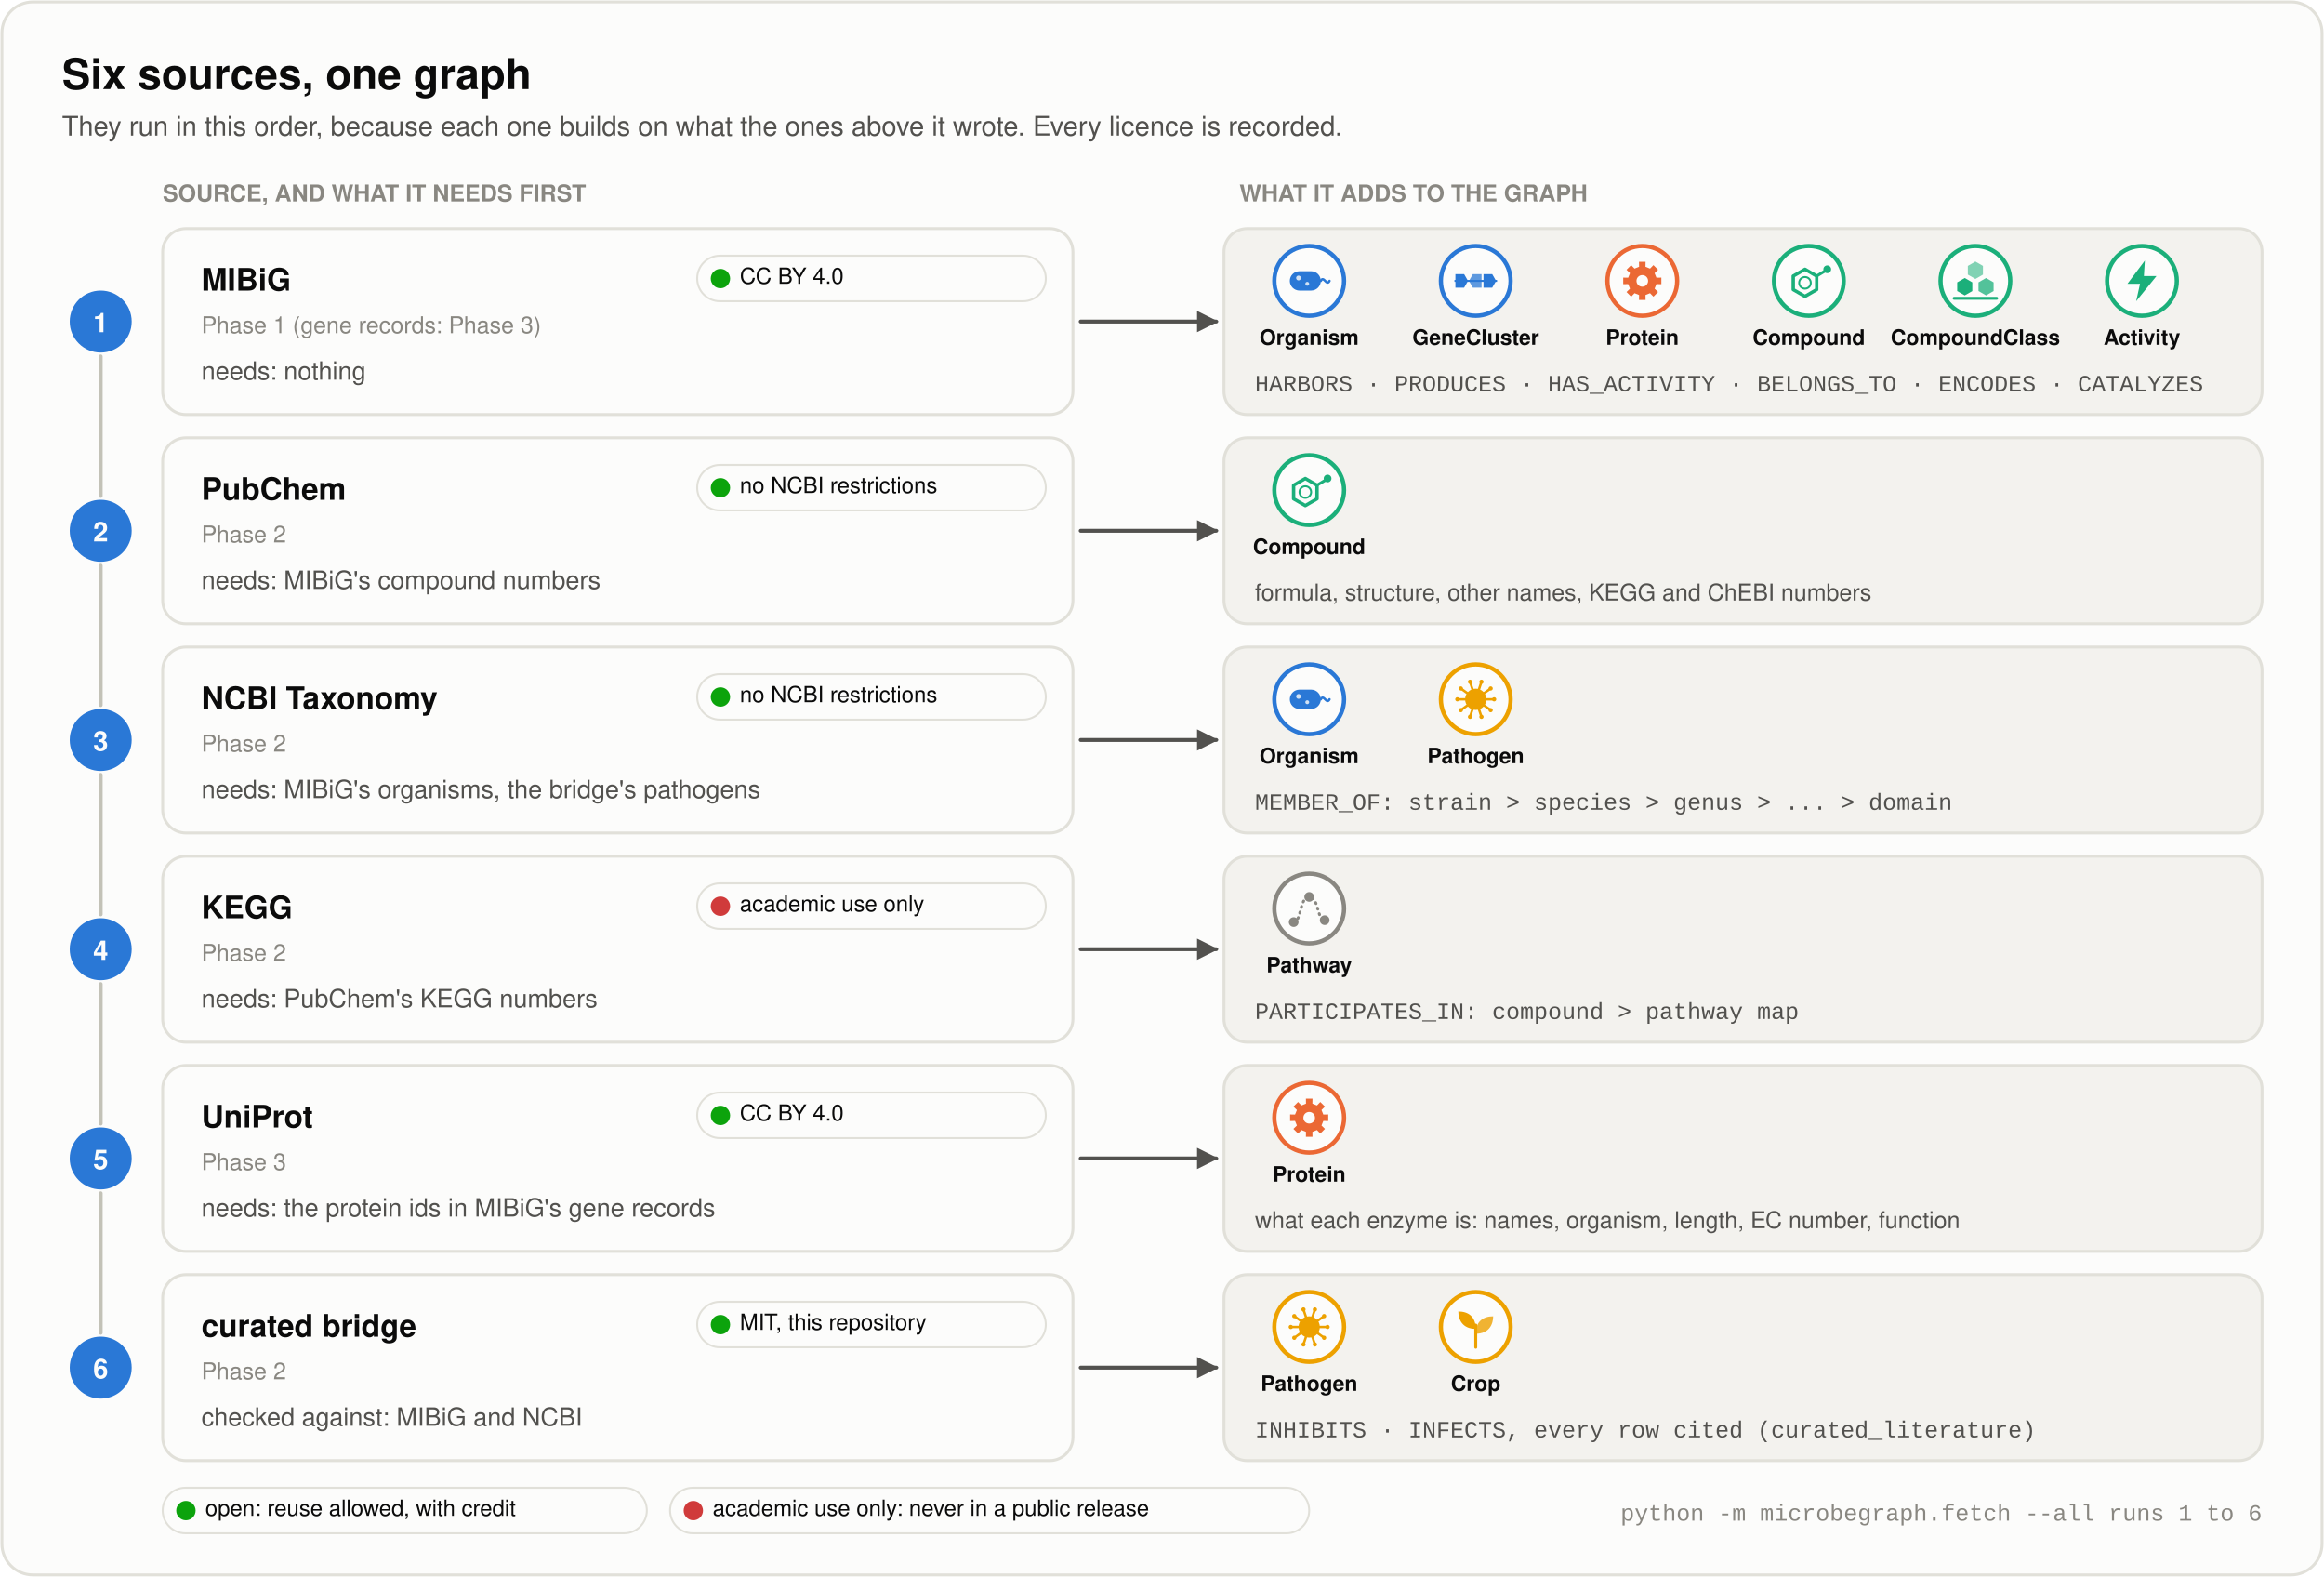
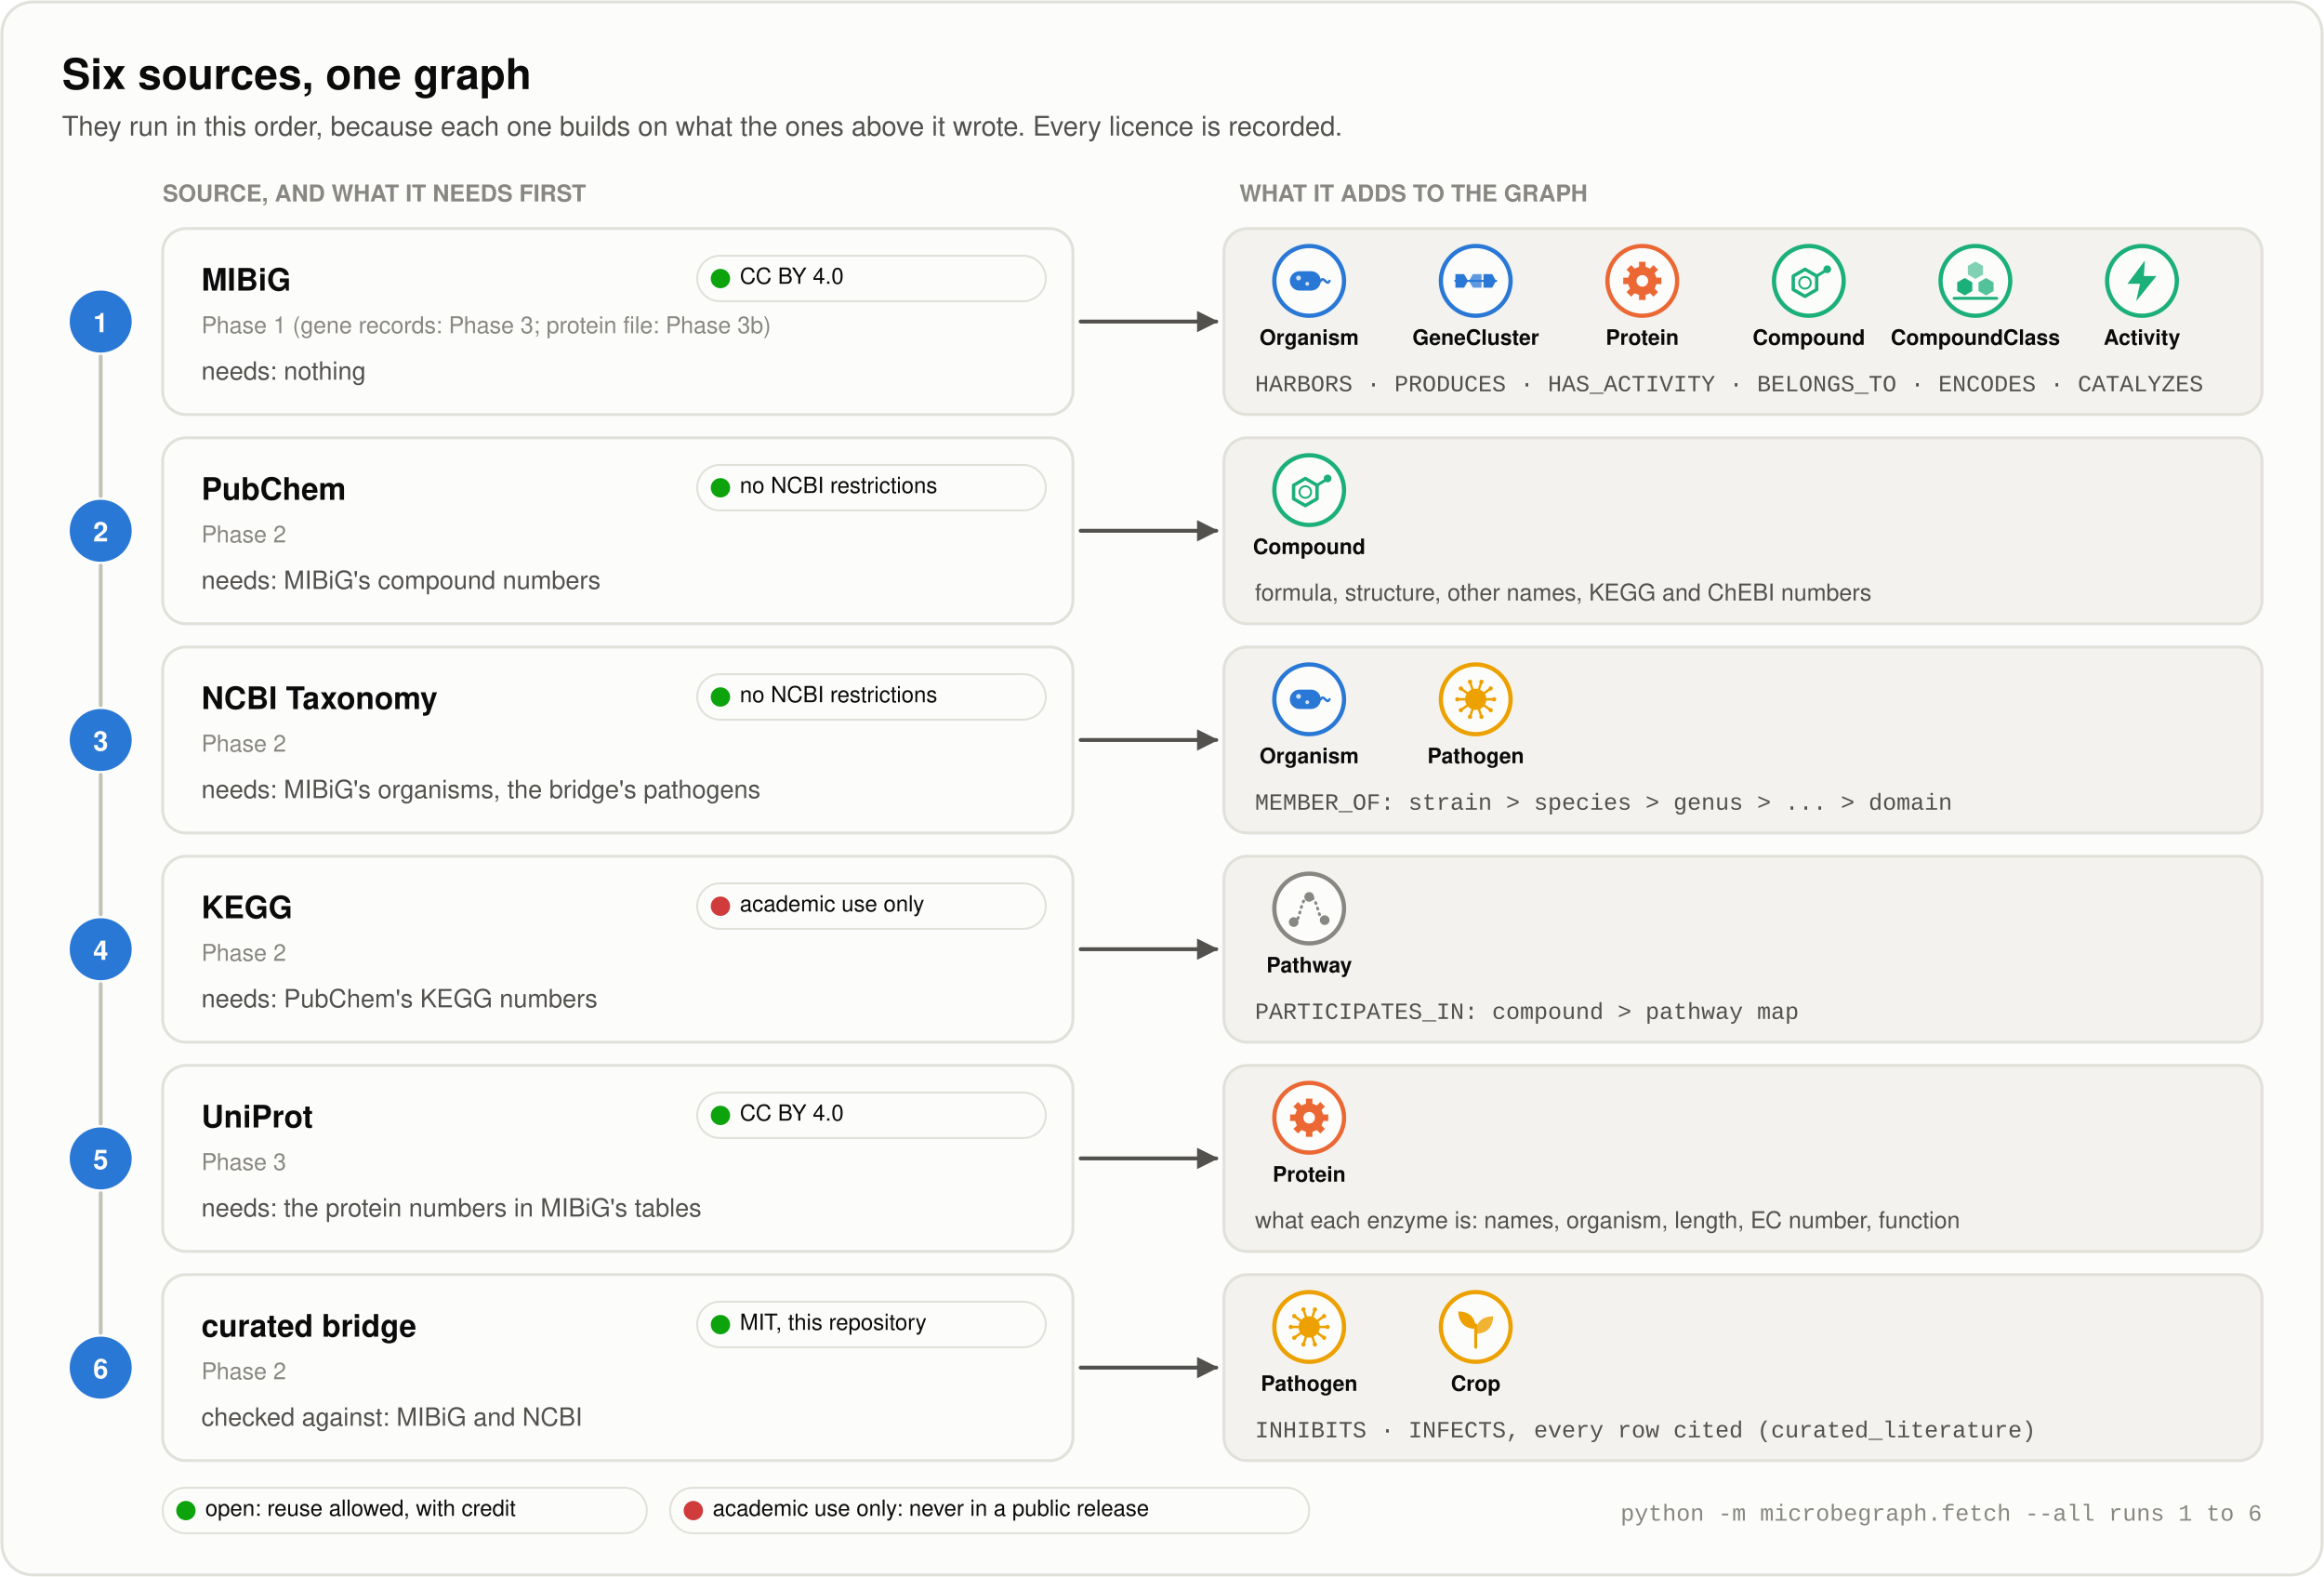
<svg xmlns="http://www.w3.org/2000/svg" viewBox="0 0 1200 814" width="1200" height="814" role="img" aria-labelledby="title desc">
  <defs>
    <marker id="arrow-52514e" viewBox="0 0 10 10" refX="9" refY="5" markerUnits="userSpaceOnUse" markerWidth="11" markerHeight="11" orient="auto-start-reverse">
      <path d="M0 0 L10 5 L0 10 z" fill="#52514e" />
    </marker>
  </defs>
  <rect x="1.0" y="1.0" width="1198.0" height="812.0" rx="16" fill="#fcfcfb" stroke="#e1e0d9" stroke-width="1.5" />
  <text x="32.0" y="46.0" font-family="system-ui, -apple-system, 'Segoe UI', Helvetica, Arial, sans-serif" font-size="22" font-weight="700" fill="#0b0b0b" text-anchor="start">Six sources, one graph</text>
  <text x="32.0" y="70.0" font-family="system-ui, -apple-system, 'Segoe UI', Helvetica, Arial, sans-serif" font-size="14" font-weight="400" fill="#52514e" text-anchor="start">They run in this order, because each one builds on what the ones above it wrote. Every licence is recorded.</text>
  <text x="84.0" y="104.0" font-family="system-ui, -apple-system, 'Segoe UI', Helvetica, Arial, sans-serif" font-size="12" font-weight="700" fill="#898781" text-anchor="start">SOURCE, AND WHAT IT NEEDS FIRST</text>
  <text x="640.0" y="104.0" font-family="system-ui, -apple-system, 'Segoe UI', Helvetica, Arial, sans-serif" font-size="12" font-weight="700" fill="#898781" text-anchor="start">WHAT IT ADDS TO THE GRAPH</text>
  <circle cx="52" cy="166.0" r="16" fill="#2a78d6" />
  <text x="52.0" y="171.5" font-family="system-ui, -apple-system, 'Segoe UI', Helvetica, Arial, sans-serif" font-size="14" font-weight="700" fill="#fcfcfb" text-anchor="middle">1</text>
  <line x1="52.0" y1="184.0" x2="52.0" y2="256.0" stroke="#c3c2b7" stroke-width="2" stroke-linecap="round" />
  <rect x="84.0" y="118.0" width="470.0" height="96.0" rx="12" fill="#fcfcfb" stroke="#e1e0d9" stroke-width="1.5" />
  <text x="104.0" y="150.0" font-family="system-ui, -apple-system, 'Segoe UI', Helvetica, Arial, sans-serif" font-size="16" font-weight="700" fill="#0b0b0b" text-anchor="start">MIBiG</text>
-   <text x="104.0" y="172.0" font-family="system-ui, -apple-system, 'Segoe UI', Helvetica, Arial, sans-serif" font-size="12" font-weight="400" fill="#898781" text-anchor="start">Phase 1 (gene records: Phase 3)</text>
+   <text x="104.0" y="172.0" font-family="system-ui, -apple-system, 'Segoe UI', Helvetica, Arial, sans-serif" font-size="12" font-weight="400" fill="#898781" text-anchor="start">Phase 1 (gene records: Phase 3; protein file: Phase 3b)</text>
  <text x="104.0" y="196.0" font-family="system-ui, -apple-system, 'Segoe UI', Helvetica, Arial, sans-serif" font-size="13" font-weight="400" fill="#52514e" text-anchor="start">needs: nothing</text>
  <rect x="360.0" y="132.0" width="180.0" height="23.5" rx="11.75" fill="#fcfcfb" stroke="#e1e0d9" stroke-width="1" />
  <circle cx="372.0" cy="143.8" r="5" fill="#0ca30c" />
  <text x="382.0" y="146.5" font-family="system-ui, -apple-system, 'Segoe UI', Helvetica, Arial, sans-serif" font-size="11.5" font-weight="400" fill="#0b0b0b" text-anchor="start">CC BY 4.0</text>
  <line x1="558.0" y1="166.0" x2="628.0" y2="166.0" stroke="#52514e" stroke-width="2" stroke-linecap="round" marker-end="url(#arrow-52514e)" />
  <rect x="632.0" y="118.0" width="536.0" height="96.0" rx="12" fill="#f3f2ee" stroke="#e1e0d9" stroke-width="1.5" />
  <circle cx="676" cy="145" r="18" fill="#fcfcfb" stroke="#2a78d6" stroke-width="2.2" />
  <g transform="translate(664.0,133.0) scale(0.500)">
    <rect x="4" y="14" width="32" height="20" rx="10" fill="#2a78d6" />
    <path d="M36 24 c3 -6 6 6 9 0" stroke="#2a78d6" stroke-width="2.5" fill="none" stroke-linecap="round" />
    <circle cx="13" cy="21" r="2.5" fill="#fcfcfb" opacity=".8" />
    <circle cx="22" cy="27" r="2" fill="#fcfcfb" opacity=".8" />
  </g>
  <text x="676.0" y="178.0" font-family="system-ui, -apple-system, 'Segoe UI', Helvetica, Arial, sans-serif" font-size="11" font-weight="600" fill="#0b0b0b" text-anchor="middle">Organism</text>
  <circle cx="762" cy="145" r="18" fill="#fcfcfb" stroke="#2a78d6" stroke-width="2.2" />
  <g transform="translate(750.0,133.0) scale(0.500)">
    <line x1="2" y1="24" x2="46" y2="24" stroke="#2a78d6" stroke-width="2" />
    <path d="M3 17 h9 l4 7 l-4 7 h-9 z" fill="#2a78d6" />
    <path d="M30 17 h-9 l-4 7 l4 7 h9 z" fill="#2a78d6" opacity=".75" />
    <path d="M32 17 h9 l4 7 l-4 7 h-9 z" fill="#2a78d6" />
  </g>
  <text x="762.0" y="178.0" font-family="system-ui, -apple-system, 'Segoe UI', Helvetica, Arial, sans-serif" font-size="11" font-weight="600" fill="#0b0b0b" text-anchor="middle">GeneCluster</text>
  <circle cx="848" cy="145" r="18" fill="#fcfcfb" stroke="#eb6834" stroke-width="2.2" />
  <g transform="translate(836.0,133.0) scale(0.500)">
    <polygon points="43.7,20.6 43.7,27.4 38.6,27.3 36.7,32.0 40.3,35.5 35.5,40.3 32.0,36.7 27.3,38.6 27.4,43.7 20.6,43.7 20.7,38.6 16.0,36.7 12.5,40.3 7.7,35.5 11.3,32.0 9.4,27.3 4.3,27.4 4.3,20.6 9.4,20.7 11.3,16.0 7.7,12.5 12.5,7.7 16.0,11.3 20.7,9.4 20.6,4.3 27.4,4.3 27.3,9.4 32.0,11.3 35.5,7.7 40.3,12.5 36.7,16.0 38.6,20.7" fill="#eb6834" />
    <circle cx="24" cy="24" r="6" fill="#fcfcfb" />
  </g>
  <text x="848.0" y="178.0" font-family="system-ui, -apple-system, 'Segoe UI', Helvetica, Arial, sans-serif" font-size="11" font-weight="600" fill="#0b0b0b" text-anchor="middle">Protein</text>
  <circle cx="934" cy="145" r="18" fill="#fcfcfb" stroke="#1baf7a" stroke-width="2.2" />
  <g transform="translate(922.0,133.0) scale(0.500)">
    <polygon points="32.1,33.0 20.0,40.0 7.9,33.0 7.9,19.0 20.0,12.0 32.1,19.0" fill="none" stroke="#1baf7a" stroke-width="3.5" stroke-linejoin="round" />
    <circle cx="20" cy="26" r="6" fill="none" stroke="#1baf7a" stroke-width="2" />
    <line x1="32" y1="19" x2="42" y2="13" stroke="#1baf7a" stroke-width="3" stroke-linecap="round" />
    <circle cx="43" cy="12" r="4" fill="#1baf7a" />
  </g>
  <text x="934.0" y="178.0" font-family="system-ui, -apple-system, 'Segoe UI', Helvetica, Arial, sans-serif" font-size="11" font-weight="600" fill="#0b0b0b" text-anchor="middle">Compound</text>
  <circle cx="1020" cy="145" r="18" fill="#fcfcfb" stroke="#1baf7a" stroke-width="2.2" />
  <g transform="translate(1008.0,133.0) scale(0.500)">
    <polygon points="20.8,34.5 13.0,39.0 5.2,34.5 5.2,25.5 13.0,21.0 20.8,25.5" fill="#1baf7a" />
    <polygon points="42.8,34.5 35.0,39.0 27.2,34.5 27.2,25.5 35.0,21.0 42.8,25.5" fill="#1baf7a" opacity=".75" />
    <polygon points="31.8,17.5 24.0,22.0 16.2,17.5 16.2,8.5 24.0,4.0 31.8,8.5" fill="#1baf7a" opacity=".55" />
    <line x1="2" y1="42" x2="46" y2="42" stroke="#1baf7a" stroke-width="3" stroke-linecap="round" />
  </g>
  <text x="1020.0" y="178.0" font-family="system-ui, -apple-system, 'Segoe UI', Helvetica, Arial, sans-serif" font-size="11" font-weight="600" fill="#0b0b0b" text-anchor="middle">CompoundClass</text>
  <circle cx="1106" cy="145" r="18" fill="#fcfcfb" stroke="#1baf7a" stroke-width="2.2" />
  <g transform="translate(1094.0,133.0) scale(0.500)">
    <path d="M27 3 L9 27 h13 l-4 18 L39 19 h-13 z" fill="#1baf7a" />
  </g>
  <text x="1106.0" y="178.0" font-family="system-ui, -apple-system, 'Segoe UI', Helvetica, Arial, sans-serif" font-size="11" font-weight="600" fill="#0b0b0b" text-anchor="middle">Activity</text>
  <text x="648.0" y="202.0" font-family="ui-monospace, 'SF Mono', Menlo, Consolas, 'Liberation Mono', monospace" font-size="12" font-weight="400" fill="#52514e" text-anchor="start">HARBORS · PRODUCES · HAS_ACTIVITY · BELONGS_TO · ENCODES · CATALYZES</text>
  <circle cx="52" cy="274.0" r="16" fill="#2a78d6" />
  <text x="52.0" y="279.5" font-family="system-ui, -apple-system, 'Segoe UI', Helvetica, Arial, sans-serif" font-size="14" font-weight="700" fill="#fcfcfb" text-anchor="middle">2</text>
  <line x1="52.0" y1="292.0" x2="52.0" y2="364.0" stroke="#c3c2b7" stroke-width="2" stroke-linecap="round" />
  <rect x="84.0" y="226.0" width="470.0" height="96.0" rx="12" fill="#fcfcfb" stroke="#e1e0d9" stroke-width="1.5" />
  <text x="104.0" y="258.0" font-family="system-ui, -apple-system, 'Segoe UI', Helvetica, Arial, sans-serif" font-size="16" font-weight="700" fill="#0b0b0b" text-anchor="start">PubChem</text>
  <text x="104.0" y="280.0" font-family="system-ui, -apple-system, 'Segoe UI', Helvetica, Arial, sans-serif" font-size="12" font-weight="400" fill="#898781" text-anchor="start">Phase 2</text>
  <text x="104.0" y="304.0" font-family="system-ui, -apple-system, 'Segoe UI', Helvetica, Arial, sans-serif" font-size="13" font-weight="400" fill="#52514e" text-anchor="start">needs: MIBiG's compound numbers</text>
  <rect x="360.0" y="240.0" width="180.0" height="23.5" rx="11.75" fill="#fcfcfb" stroke="#e1e0d9" stroke-width="1" />
  <circle cx="372.0" cy="251.8" r="5" fill="#0ca30c" />
  <text x="382.0" y="254.5" font-family="system-ui, -apple-system, 'Segoe UI', Helvetica, Arial, sans-serif" font-size="11.5" font-weight="400" fill="#0b0b0b" text-anchor="start">no NCBI restrictions</text>
  <line x1="558.0" y1="274.0" x2="628.0" y2="274.0" stroke="#52514e" stroke-width="2" stroke-linecap="round" marker-end="url(#arrow-52514e)" />
  <rect x="632.0" y="226.0" width="536.0" height="96.0" rx="12" fill="#f3f2ee" stroke="#e1e0d9" stroke-width="1.5" />
  <circle cx="676" cy="253" r="18" fill="#fcfcfb" stroke="#1baf7a" stroke-width="2.2" />
  <g transform="translate(664.0,241.0) scale(0.500)">
    <polygon points="32.1,33.0 20.0,40.0 7.9,33.0 7.9,19.0 20.0,12.0 32.1,19.0" fill="none" stroke="#1baf7a" stroke-width="3.5" stroke-linejoin="round" />
    <circle cx="20" cy="26" r="6" fill="none" stroke="#1baf7a" stroke-width="2" />
    <line x1="32" y1="19" x2="42" y2="13" stroke="#1baf7a" stroke-width="3" stroke-linecap="round" />
    <circle cx="43" cy="12" r="4" fill="#1baf7a" />
  </g>
  <text x="676.0" y="286.0" font-family="system-ui, -apple-system, 'Segoe UI', Helvetica, Arial, sans-serif" font-size="11" font-weight="600" fill="#0b0b0b" text-anchor="middle">Compound</text>
  <text x="648.0" y="310.0" font-family="system-ui, -apple-system, 'Segoe UI', Helvetica, Arial, sans-serif" font-size="12" font-weight="400" fill="#52514e" text-anchor="start">formula, structure, other names, KEGG and ChEBI numbers</text>
  <circle cx="52" cy="382.0" r="16" fill="#2a78d6" />
  <text x="52.0" y="387.5" font-family="system-ui, -apple-system, 'Segoe UI', Helvetica, Arial, sans-serif" font-size="14" font-weight="700" fill="#fcfcfb" text-anchor="middle">3</text>
  <line x1="52.0" y1="400.0" x2="52.0" y2="472.0" stroke="#c3c2b7" stroke-width="2" stroke-linecap="round" />
  <rect x="84.0" y="334.0" width="470.0" height="96.0" rx="12" fill="#fcfcfb" stroke="#e1e0d9" stroke-width="1.5" />
  <text x="104.0" y="366.0" font-family="system-ui, -apple-system, 'Segoe UI', Helvetica, Arial, sans-serif" font-size="16" font-weight="700" fill="#0b0b0b" text-anchor="start">NCBI Taxonomy</text>
  <text x="104.0" y="388.0" font-family="system-ui, -apple-system, 'Segoe UI', Helvetica, Arial, sans-serif" font-size="12" font-weight="400" fill="#898781" text-anchor="start">Phase 2</text>
  <text x="104.0" y="412.0" font-family="system-ui, -apple-system, 'Segoe UI', Helvetica, Arial, sans-serif" font-size="13" font-weight="400" fill="#52514e" text-anchor="start">needs: MIBiG's organisms, the bridge's pathogens</text>
  <rect x="360.0" y="348.0" width="180.0" height="23.5" rx="11.75" fill="#fcfcfb" stroke="#e1e0d9" stroke-width="1" />
  <circle cx="372.0" cy="359.8" r="5" fill="#0ca30c" />
  <text x="382.0" y="362.5" font-family="system-ui, -apple-system, 'Segoe UI', Helvetica, Arial, sans-serif" font-size="11.5" font-weight="400" fill="#0b0b0b" text-anchor="start">no NCBI restrictions</text>
  <line x1="558.0" y1="382.0" x2="628.0" y2="382.0" stroke="#52514e" stroke-width="2" stroke-linecap="round" marker-end="url(#arrow-52514e)" />
  <rect x="632.0" y="334.0" width="536.0" height="96.0" rx="12" fill="#f3f2ee" stroke="#e1e0d9" stroke-width="1.5" />
  <circle cx="676" cy="361" r="18" fill="#fcfcfb" stroke="#2a78d6" stroke-width="2.2" />
  <g transform="translate(664.0,349.0) scale(0.500)">
    <rect x="4" y="14" width="32" height="20" rx="10" fill="#2a78d6" />
    <path d="M36 24 c3 -6 6 6 9 0" stroke="#2a78d6" stroke-width="2.5" fill="none" stroke-linecap="round" />
    <circle cx="13" cy="21" r="2.5" fill="#fcfcfb" opacity=".8" />
    <circle cx="22" cy="27" r="2" fill="#fcfcfb" opacity=".8" />
  </g>
  <text x="676.0" y="394.0" font-family="system-ui, -apple-system, 'Segoe UI', Helvetica, Arial, sans-serif" font-size="11" font-weight="600" fill="#0b0b0b" text-anchor="middle">Organism</text>
  <circle cx="762" cy="361" r="18" fill="#fcfcfb" stroke="#eda100" stroke-width="2.2" />
  <g transform="translate(750.0,349.0) scale(0.500)">
    <line x1="35.0" y1="24.0" x2="42.0" y2="24.0" stroke="#eda100" stroke-width="2.5" stroke-linecap="round" />
    <circle cx="43.0" cy="24.0" r="2.2" fill="#eda100" />
    <line x1="32.9" y1="30.5" x2="38.6" y2="34.6" stroke="#eda100" stroke-width="2.5" stroke-linecap="round" />
    <circle cx="39.4" cy="35.2" r="2.2" fill="#eda100" />
    <line x1="27.4" y1="34.5" x2="29.6" y2="41.1" stroke="#eda100" stroke-width="2.5" stroke-linecap="round" />
    <circle cx="29.9" cy="42.1" r="2.2" fill="#eda100" />
    <line x1="20.6" y1="34.5" x2="18.4" y2="41.1" stroke="#eda100" stroke-width="2.5" stroke-linecap="round" />
    <circle cx="18.1" cy="42.1" r="2.2" fill="#eda100" />
    <line x1="15.1" y1="30.5" x2="9.4" y2="34.6" stroke="#eda100" stroke-width="2.5" stroke-linecap="round" />
    <circle cx="8.6" cy="35.2" r="2.2" fill="#eda100" />
    <line x1="13.0" y1="24.0" x2="6.0" y2="24.0" stroke="#eda100" stroke-width="2.5" stroke-linecap="round" />
    <circle cx="5.0" cy="24.0" r="2.2" fill="#eda100" />
    <line x1="15.1" y1="17.5" x2="9.4" y2="13.4" stroke="#eda100" stroke-width="2.5" stroke-linecap="round" />
    <circle cx="8.6" cy="12.8" r="2.2" fill="#eda100" />
    <line x1="20.6" y1="13.5" x2="18.4" y2="6.9" stroke="#eda100" stroke-width="2.5" stroke-linecap="round" />
    <circle cx="18.1" cy="5.9" r="2.2" fill="#eda100" />
    <line x1="27.4" y1="13.5" x2="29.6" y2="6.9" stroke="#eda100" stroke-width="2.5" stroke-linecap="round" />
    <circle cx="29.9" cy="5.9" r="2.2" fill="#eda100" />
    <line x1="32.9" y1="17.5" x2="38.6" y2="13.4" stroke="#eda100" stroke-width="2.5" stroke-linecap="round" />
    <circle cx="39.4" cy="12.8" r="2.2" fill="#eda100" />
    <circle cx="24" cy="24" r="11" fill="#eda100" />
  </g>
  <text x="762.0" y="394.0" font-family="system-ui, -apple-system, 'Segoe UI', Helvetica, Arial, sans-serif" font-size="11" font-weight="600" fill="#0b0b0b" text-anchor="middle">Pathogen</text>
  <text x="648.0" y="418.0" font-family="ui-monospace, 'SF Mono', Menlo, Consolas, 'Liberation Mono', monospace" font-size="12" font-weight="400" fill="#52514e" text-anchor="start">MEMBER_OF: strain &gt; species &gt; genus &gt; ... &gt; domain</text>
  <circle cx="52" cy="490.0" r="16" fill="#2a78d6" />
  <text x="52.0" y="495.5" font-family="system-ui, -apple-system, 'Segoe UI', Helvetica, Arial, sans-serif" font-size="14" font-weight="700" fill="#fcfcfb" text-anchor="middle">4</text>
  <line x1="52.0" y1="508.0" x2="52.0" y2="580.0" stroke="#c3c2b7" stroke-width="2" stroke-linecap="round" />
  <rect x="84.0" y="442.0" width="470.0" height="96.0" rx="12" fill="#fcfcfb" stroke="#e1e0d9" stroke-width="1.5" />
  <text x="104.0" y="474.0" font-family="system-ui, -apple-system, 'Segoe UI', Helvetica, Arial, sans-serif" font-size="16" font-weight="700" fill="#0b0b0b" text-anchor="start">KEGG</text>
  <text x="104.0" y="496.0" font-family="system-ui, -apple-system, 'Segoe UI', Helvetica, Arial, sans-serif" font-size="12" font-weight="400" fill="#898781" text-anchor="start">Phase 2</text>
  <text x="104.0" y="520.0" font-family="system-ui, -apple-system, 'Segoe UI', Helvetica, Arial, sans-serif" font-size="13" font-weight="400" fill="#52514e" text-anchor="start">needs: PubChem's KEGG numbers</text>
  <rect x="360.0" y="456.0" width="180.0" height="23.5" rx="11.75" fill="#fcfcfb" stroke="#e1e0d9" stroke-width="1" />
  <circle cx="372.0" cy="467.8" r="5" fill="#d03b3b" />
  <text x="382.0" y="470.5" font-family="system-ui, -apple-system, 'Segoe UI', Helvetica, Arial, sans-serif" font-size="11.5" font-weight="400" fill="#0b0b0b" text-anchor="start">academic use only</text>
  <line x1="558.0" y1="490.0" x2="628.0" y2="490.0" stroke="#52514e" stroke-width="2" stroke-linecap="round" marker-end="url(#arrow-52514e)" />
  <rect x="632.0" y="442.0" width="536.0" height="96.0" rx="12" fill="#f3f2ee" stroke="#e1e0d9" stroke-width="1.5" />
  <circle cx="676" cy="469" r="18" fill="#fcfcfb" stroke="#898781" stroke-width="2.2" />
  <g transform="translate(664.0,457.0) scale(0.500)">
    <path d="M8 38 C16 38 14 12 24 12 C34 12 32 36 40 36" fill="none" stroke="#898781" stroke-width="3" stroke-dasharray="1 5" stroke-linecap="round" />
    <circle cx="8" cy="38" r="5" fill="#898781" />
    <circle cx="24" cy="12" r="5" fill="#898781" />
    <circle cx="40" cy="36" r="5" fill="#898781" />
  </g>
  <text x="676.0" y="502.0" font-family="system-ui, -apple-system, 'Segoe UI', Helvetica, Arial, sans-serif" font-size="11" font-weight="600" fill="#0b0b0b" text-anchor="middle">Pathway</text>
  <text x="648.0" y="526.0" font-family="ui-monospace, 'SF Mono', Menlo, Consolas, 'Liberation Mono', monospace" font-size="12" font-weight="400" fill="#52514e" text-anchor="start">PARTICIPATES_IN: compound &gt; pathway map</text>
  <circle cx="52" cy="598.0" r="16" fill="#2a78d6" />
  <text x="52.0" y="603.5" font-family="system-ui, -apple-system, 'Segoe UI', Helvetica, Arial, sans-serif" font-size="14" font-weight="700" fill="#fcfcfb" text-anchor="middle">5</text>
  <line x1="52.0" y1="616.0" x2="52.0" y2="688.0" stroke="#c3c2b7" stroke-width="2" stroke-linecap="round" />
  <rect x="84.0" y="550.0" width="470.0" height="96.0" rx="12" fill="#fcfcfb" stroke="#e1e0d9" stroke-width="1.5" />
  <text x="104.0" y="582.0" font-family="system-ui, -apple-system, 'Segoe UI', Helvetica, Arial, sans-serif" font-size="16" font-weight="700" fill="#0b0b0b" text-anchor="start">UniProt</text>
  <text x="104.0" y="604.0" font-family="system-ui, -apple-system, 'Segoe UI', Helvetica, Arial, sans-serif" font-size="12" font-weight="400" fill="#898781" text-anchor="start">Phase 3</text>
-   <text x="104.0" y="628.0" font-family="system-ui, -apple-system, 'Segoe UI', Helvetica, Arial, sans-serif" font-size="13" font-weight="400" fill="#52514e" text-anchor="start">needs: the protein ids in MIBiG's gene records</text>
+   <text x="104.0" y="628.0" font-family="system-ui, -apple-system, 'Segoe UI', Helvetica, Arial, sans-serif" font-size="13" font-weight="400" fill="#52514e" text-anchor="start">needs: the protein numbers in MIBiG's tables</text>
  <rect x="360.0" y="564.0" width="180.0" height="23.5" rx="11.75" fill="#fcfcfb" stroke="#e1e0d9" stroke-width="1" />
  <circle cx="372.0" cy="575.8" r="5" fill="#0ca30c" />
  <text x="382.0" y="578.5" font-family="system-ui, -apple-system, 'Segoe UI', Helvetica, Arial, sans-serif" font-size="11.5" font-weight="400" fill="#0b0b0b" text-anchor="start">CC BY 4.0</text>
  <line x1="558.0" y1="598.0" x2="628.0" y2="598.0" stroke="#52514e" stroke-width="2" stroke-linecap="round" marker-end="url(#arrow-52514e)" />
  <rect x="632.0" y="550.0" width="536.0" height="96.0" rx="12" fill="#f3f2ee" stroke="#e1e0d9" stroke-width="1.5" />
  <circle cx="676" cy="577" r="18" fill="#fcfcfb" stroke="#eb6834" stroke-width="2.2" />
  <g transform="translate(664.0,565.0) scale(0.500)">
    <polygon points="43.7,20.6 43.7,27.4 38.6,27.3 36.7,32.0 40.3,35.5 35.5,40.3 32.0,36.7 27.3,38.6 27.4,43.7 20.6,43.7 20.7,38.6 16.0,36.7 12.5,40.3 7.7,35.5 11.3,32.0 9.4,27.3 4.3,27.4 4.3,20.6 9.4,20.7 11.3,16.0 7.7,12.5 12.5,7.7 16.0,11.3 20.7,9.4 20.6,4.3 27.4,4.3 27.3,9.4 32.0,11.3 35.5,7.7 40.3,12.5 36.7,16.0 38.6,20.7" fill="#eb6834" />
    <circle cx="24" cy="24" r="6" fill="#fcfcfb" />
  </g>
  <text x="676.0" y="610.0" font-family="system-ui, -apple-system, 'Segoe UI', Helvetica, Arial, sans-serif" font-size="11" font-weight="600" fill="#0b0b0b" text-anchor="middle">Protein</text>
  <text x="648.0" y="634.0" font-family="system-ui, -apple-system, 'Segoe UI', Helvetica, Arial, sans-serif" font-size="12" font-weight="400" fill="#52514e" text-anchor="start">what each enzyme is: names, organism, length, EC number, function</text>
  <circle cx="52" cy="706.0" r="16" fill="#2a78d6" />
  <text x="52.0" y="711.5" font-family="system-ui, -apple-system, 'Segoe UI', Helvetica, Arial, sans-serif" font-size="14" font-weight="700" fill="#fcfcfb" text-anchor="middle">6</text>
  <rect x="84.0" y="658.0" width="470.0" height="96.0" rx="12" fill="#fcfcfb" stroke="#e1e0d9" stroke-width="1.5" />
  <text x="104.0" y="690.0" font-family="system-ui, -apple-system, 'Segoe UI', Helvetica, Arial, sans-serif" font-size="16" font-weight="700" fill="#0b0b0b" text-anchor="start">curated bridge</text>
  <text x="104.0" y="712.0" font-family="system-ui, -apple-system, 'Segoe UI', Helvetica, Arial, sans-serif" font-size="12" font-weight="400" fill="#898781" text-anchor="start">Phase 2</text>
  <text x="104.0" y="736.0" font-family="system-ui, -apple-system, 'Segoe UI', Helvetica, Arial, sans-serif" font-size="13" font-weight="400" fill="#52514e" text-anchor="start">checked against: MIBiG and NCBI</text>
  <rect x="360.0" y="672.0" width="180.0" height="23.5" rx="11.75" fill="#fcfcfb" stroke="#e1e0d9" stroke-width="1" />
  <circle cx="372.0" cy="683.8" r="5" fill="#0ca30c" />
  <text x="382.0" y="686.5" font-family="system-ui, -apple-system, 'Segoe UI', Helvetica, Arial, sans-serif" font-size="11.5" font-weight="400" fill="#0b0b0b" text-anchor="start">MIT, this repository</text>
  <line x1="558.0" y1="706.0" x2="628.0" y2="706.0" stroke="#52514e" stroke-width="2" stroke-linecap="round" marker-end="url(#arrow-52514e)" />
  <rect x="632.0" y="658.0" width="536.0" height="96.0" rx="12" fill="#f3f2ee" stroke="#e1e0d9" stroke-width="1.5" />
  <circle cx="676" cy="685" r="18" fill="#fcfcfb" stroke="#eda100" stroke-width="2.2" />
  <g transform="translate(664.0,673.0) scale(0.500)">
    <line x1="35.0" y1="24.0" x2="42.0" y2="24.0" stroke="#eda100" stroke-width="2.5" stroke-linecap="round" />
    <circle cx="43.0" cy="24.0" r="2.2" fill="#eda100" />
    <line x1="32.9" y1="30.5" x2="38.6" y2="34.6" stroke="#eda100" stroke-width="2.5" stroke-linecap="round" />
    <circle cx="39.4" cy="35.2" r="2.2" fill="#eda100" />
    <line x1="27.4" y1="34.5" x2="29.6" y2="41.1" stroke="#eda100" stroke-width="2.5" stroke-linecap="round" />
    <circle cx="29.9" cy="42.1" r="2.2" fill="#eda100" />
    <line x1="20.6" y1="34.5" x2="18.4" y2="41.1" stroke="#eda100" stroke-width="2.5" stroke-linecap="round" />
    <circle cx="18.1" cy="42.1" r="2.2" fill="#eda100" />
    <line x1="15.1" y1="30.5" x2="9.4" y2="34.6" stroke="#eda100" stroke-width="2.5" stroke-linecap="round" />
    <circle cx="8.6" cy="35.2" r="2.2" fill="#eda100" />
    <line x1="13.0" y1="24.0" x2="6.0" y2="24.0" stroke="#eda100" stroke-width="2.5" stroke-linecap="round" />
    <circle cx="5.0" cy="24.0" r="2.2" fill="#eda100" />
    <line x1="15.1" y1="17.5" x2="9.4" y2="13.4" stroke="#eda100" stroke-width="2.5" stroke-linecap="round" />
    <circle cx="8.6" cy="12.8" r="2.2" fill="#eda100" />
    <line x1="20.6" y1="13.5" x2="18.4" y2="6.9" stroke="#eda100" stroke-width="2.5" stroke-linecap="round" />
    <circle cx="18.1" cy="5.9" r="2.2" fill="#eda100" />
    <line x1="27.4" y1="13.5" x2="29.6" y2="6.9" stroke="#eda100" stroke-width="2.5" stroke-linecap="round" />
    <circle cx="29.9" cy="5.9" r="2.2" fill="#eda100" />
    <line x1="32.9" y1="17.5" x2="38.6" y2="13.4" stroke="#eda100" stroke-width="2.5" stroke-linecap="round" />
    <circle cx="39.4" cy="12.8" r="2.2" fill="#eda100" />
    <circle cx="24" cy="24" r="11" fill="#eda100" />
  </g>
  <text x="676.0" y="718.0" font-family="system-ui, -apple-system, 'Segoe UI', Helvetica, Arial, sans-serif" font-size="11" font-weight="600" fill="#0b0b0b" text-anchor="middle">Pathogen</text>
  <circle cx="762" cy="685" r="18" fill="#fcfcfb" stroke="#eda100" stroke-width="2.2" />
  <g transform="translate(750.0,673.0) scale(0.500)">
    <path d="M24 45 V22" stroke="#eda100" stroke-width="3" stroke-linecap="round" />
    <path d="M24 26 C10 26 6 16 6 8 C16 8 24 13 24 26 z" fill="#eda100" />
    <path d="M24 31 C38 31 42 21 42 13 C32 13 24 18 24 31 z" fill="#eda100" opacity=".8" />
  </g>
  <text x="762.0" y="718.0" font-family="system-ui, -apple-system, 'Segoe UI', Helvetica, Arial, sans-serif" font-size="11" font-weight="600" fill="#0b0b0b" text-anchor="middle">Crop</text>
  <text x="648.0" y="742.0" font-family="ui-monospace, 'SF Mono', Menlo, Consolas, 'Liberation Mono', monospace" font-size="12" font-weight="400" fill="#52514e" text-anchor="start">INHIBITS · INFECTS, every row cited (curated_literature)</text>
  <rect x="84.0" y="768.0" width="250.0" height="23.5" rx="11.75" fill="#fcfcfb" stroke="#e1e0d9" stroke-width="1" />
  <circle cx="96.0" cy="779.8" r="5" fill="#0ca30c" />
  <text x="106.0" y="782.5" font-family="system-ui, -apple-system, 'Segoe UI', Helvetica, Arial, sans-serif" font-size="11.5" font-weight="400" fill="#0b0b0b" text-anchor="start">open: reuse allowed, with credit</text>
  <rect x="346.0" y="768.0" width="330.0" height="23.5" rx="11.75" fill="#fcfcfb" stroke="#e1e0d9" stroke-width="1" />
  <circle cx="358.0" cy="779.8" r="5" fill="#d03b3b" />
  <text x="368.0" y="782.5" font-family="system-ui, -apple-system, 'Segoe UI', Helvetica, Arial, sans-serif" font-size="11.5" font-weight="400" fill="#0b0b0b" text-anchor="start">academic use only: never in a public release</text>
  <text x="1168.0" y="785.0" font-family="ui-monospace, 'SF Mono', Menlo, Consolas, 'Liberation Mono', monospace" font-size="12" font-weight="400" fill="#898781" text-anchor="end">python -m microbegraph.fetch --all runs 1 to 6</text>
</svg>
